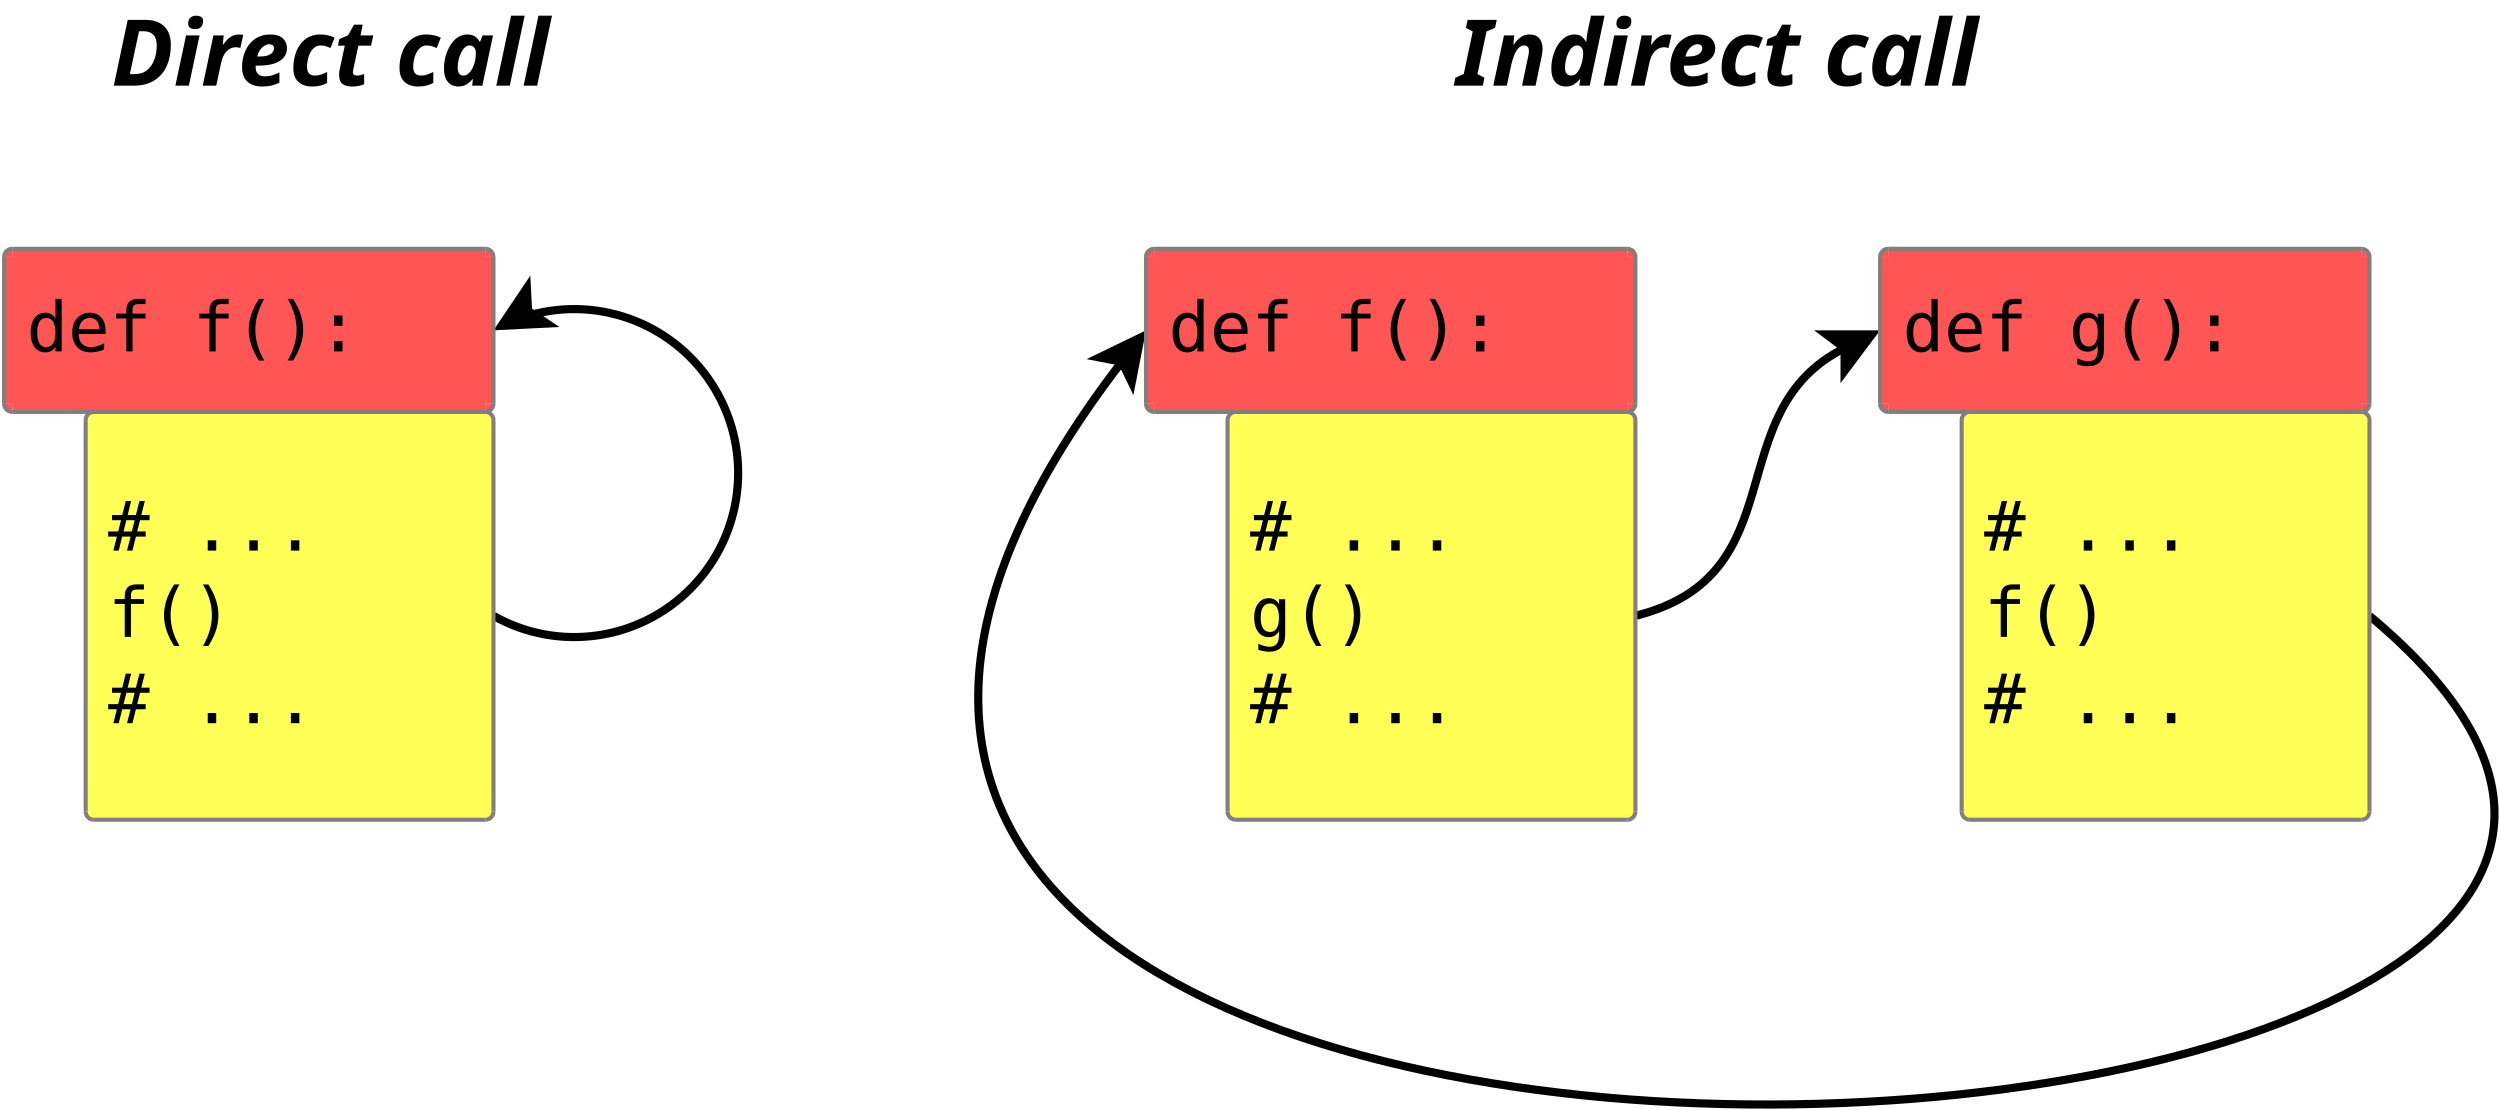
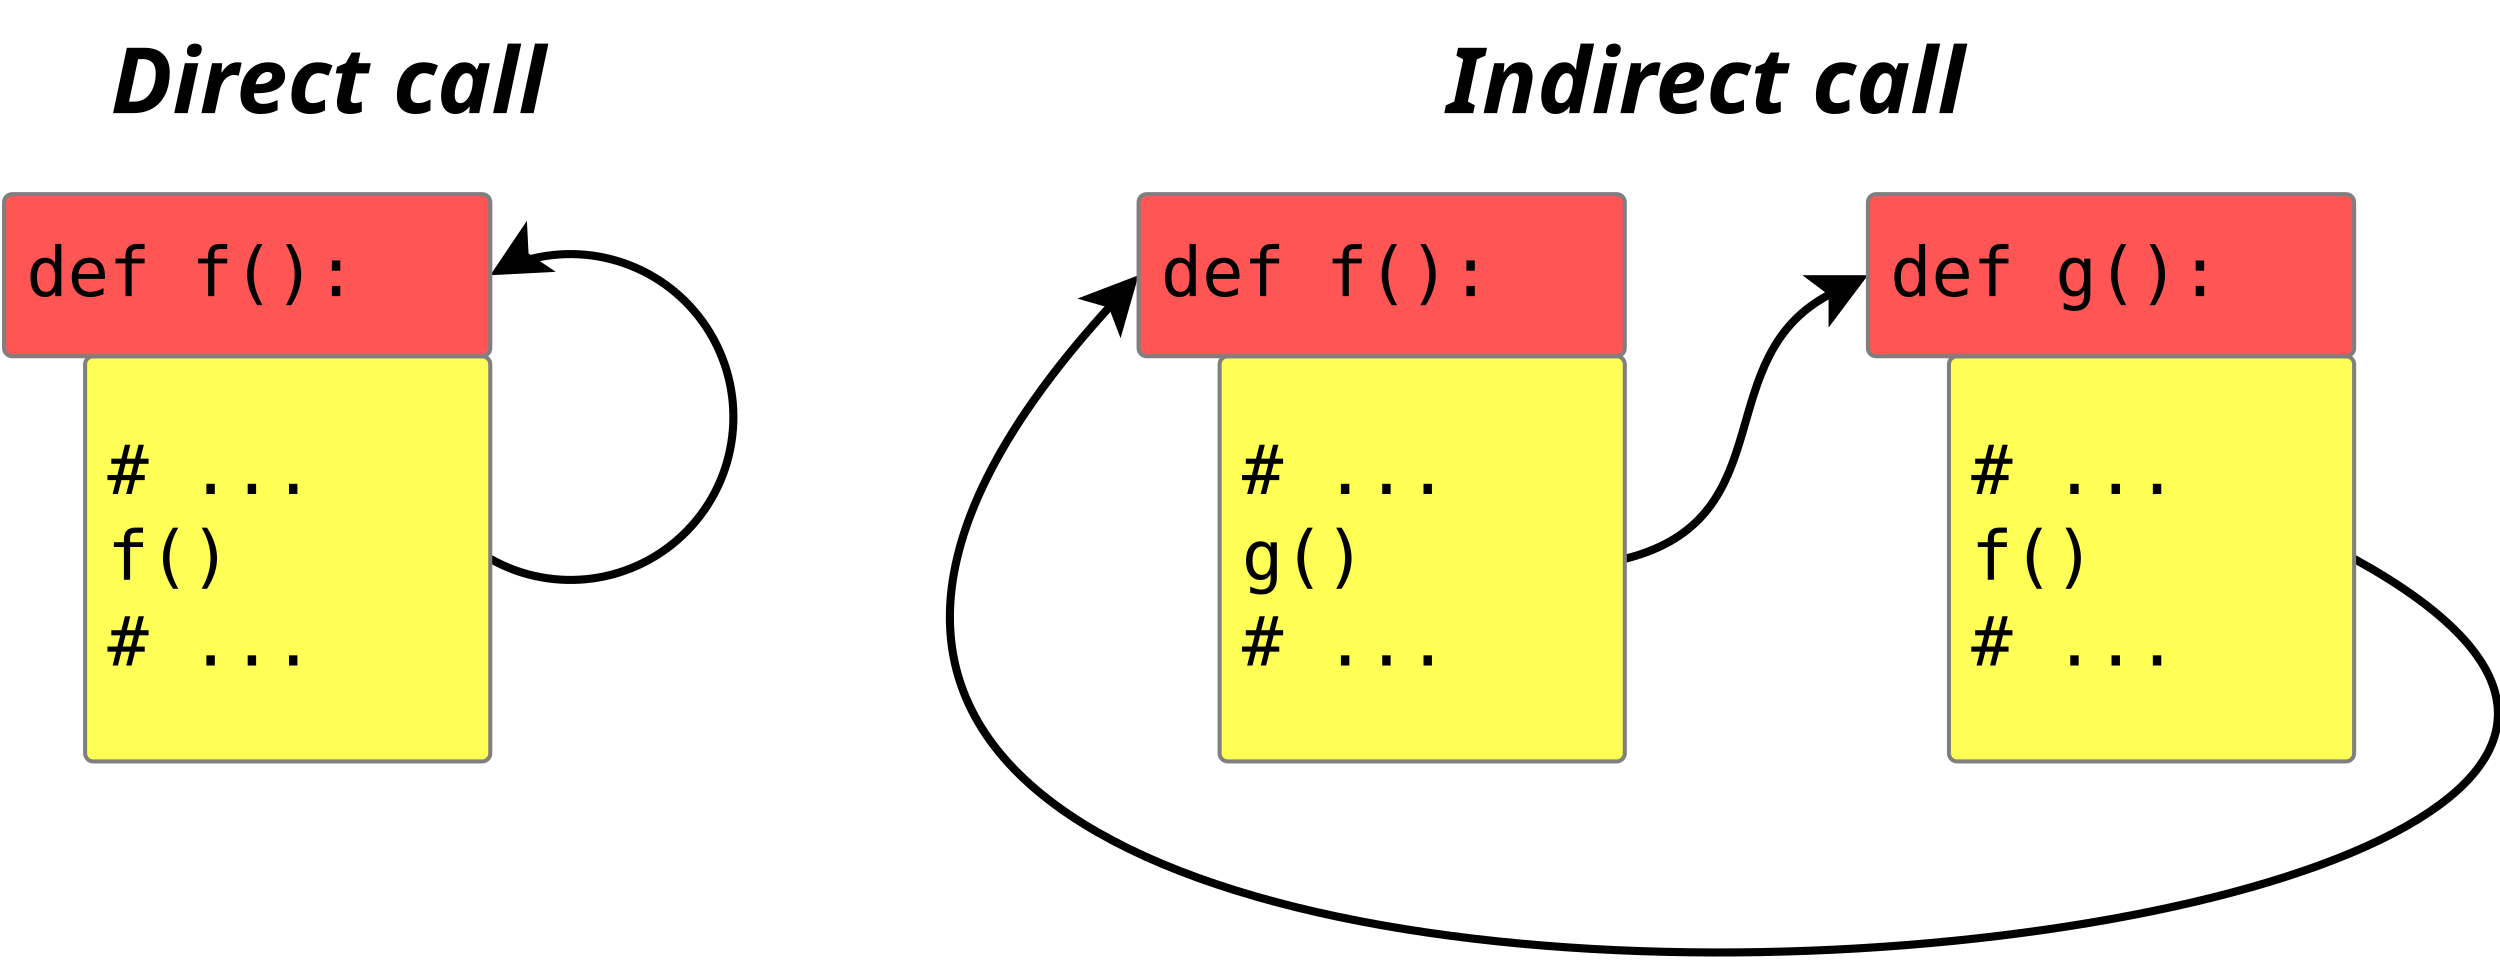
- <svg xmlns="http://www.w3.org/2000/svg" viewBox="-301 79 613 272">
-   <g>
-     <path style="fill: none; fill-opacity:0; stroke-width: 2; stroke: #000000" d="M -180,230 A 40.208,40.208 0 1 0 -171.207,156.325" />
-     <polygon style="fill: #000000" points="-178.054,158.899 -171.81,149.625 -171.525,155.208 -166.888,158.329 " />
-     <polygon style="fill: none; fill-opacity:0; stroke-width: 2; stroke: #000000" points="-178.054,158.899 -171.81,149.625 -171.525,155.208 -166.888,158.329 " />
-   </g>
-   <g>
-     <path style="fill: none; fill-opacity:0; stroke-width: 2; stroke: #000000" d="M 280 230 C 460,380 -220,420 -25.936,167.717" />
-     <polygon style="fill: #000000" points="-21.363,161.772 -23.497,172.747 -25.936,167.717 -31.424,166.65 " />
-     <polygon style="fill: none; fill-opacity:0; stroke-width: 2; stroke: #000000" points="-21.363,161.772 -23.497,172.747 -25.936,167.717 -31.424,166.65 " />
-   </g>
-   <g>
-     <path style="fill: none; fill-opacity:0; stroke-width: 2; stroke: #000000" d="M 100 230 C 140,220 120,180 151.292,164.354" />
-     <polygon style="fill: #000000" points="158,161 151.292,169.944 151.292,164.354 146.82,161 " />
-     <polygon style="fill: none; fill-opacity:0; stroke-width: 2; stroke: #000000" points="158,161 151.292,169.944 151.292,164.354 146.82,161 " />
-   </g>
-   <g>
-     <rect style="fill: #ffff55" x="-278" y="180" width="96" height="100" />
-     <path style="fill: #ffff55" d="M -278,180 A 2,2 0 0 0 -280,182 L -278,182 z" />
-     <path style="fill: #ffff55" d="M -180,182 A 2,2 0 0 0 -182,180 L -182,182 z" />
-     <rect style="fill: #ffff55" x="-280" y="182" width="100" height="96" />
-     <path style="fill: #ffff55" d="M -280,278 A 2,2 0 0 0 -278,280 L -278,278 z" />
-     <path style="fill: #ffff55" d="M -182,280 A 2,2 0 0 0 -180,278 L -182,278 z" />
-     <line style="fill: none; fill-opacity:0; stroke-width: 1; stroke: #7f7f7f" x1="-278" y1="180" x2="-182" y2="180" />
-     <line style="fill: none; fill-opacity:0; stroke-width: 1; stroke: #7f7f7f" x1="-278" y1="280" x2="-182" y2="280" />
-     <path style="fill: none; fill-opacity:0; stroke-width: 1; stroke: #7f7f7f" d="M -278,180 A 2,2 0 0 0 -280,182" />
-     <path style="fill: none; fill-opacity:0; stroke-width: 1; stroke: #7f7f7f" d="M -180,182 A 2,2 0 0 0 -182,180" />
-     <line style="fill: none; fill-opacity:0; stroke-width: 1; stroke: #7f7f7f" x1="-280" y1="182" x2="-280" y2="278" />
-     <line style="fill: none; fill-opacity:0; stroke-width: 1; stroke: #7f7f7f" x1="-180" y1="182" x2="-180" y2="278" />
-     <path style="fill: none; fill-opacity:0; stroke-width: 1; stroke: #7f7f7f" d="M -280,278 A 2,2 0 0 0 -278,280" />
-     <path style="fill: none; fill-opacity:0; stroke-width: 1; stroke: #7f7f7f" d="M -182,280 A 2,2 0 0 0 -180,278" />
-     <text font-size="16.933" style="fill: #000000;text-anchor:start;font-family:monospace;font-style:normal;font-weight:normal" x="-274.5" y="214">
-       <tspan x="-274.5" y="214"># ...</tspan>
-       <tspan x="-274.5" y="235.167">f()</tspan>
-       <tspan x="-274.5" y="256.333"># ...</tspan>
+ <svg xmlns="http://www.w3.org/2000/svg" width="31cm" height="12cm" viewBox="-301 95 617 233">
+   <g id="Background" />
+   <g id="Background">
+     <g>
+       <path style="fill: none; stroke-opacity: 1; stroke-width: 2; stroke: #000000" d="M -180,230 A 40.208,40.208 0 1 0 -171.207,156.325" />
+       <polygon style="fill: #000000; fill-opacity: 1; stroke-opacity: 1; stroke-width: 2; stroke: #000000" fill-rule="evenodd" points="-178.054,158.899 -171.81,149.625 -171.525,155.208 -166.888,158.329 " />
+     </g>
+     <g>
+       <path style="fill: none; stroke-opacity: 1; stroke-width: 2; stroke: #000000" d="M 280 230 C 480,340 -240,400 -26.579,167.177" />
+       <polygon style="fill: #000000; fill-opacity: 1; stroke-opacity: 1; stroke-width: 2; stroke: #000000" fill-rule="evenodd" points="-21.511,161.648 -24.582,172.398 -26.579,167.177 -31.954,165.641 " />
+     </g>
+     <g>
+       <path style="fill: none; stroke-opacity: 1; stroke-width: 2; stroke: #000000" d="M 100 230 C 140,220 120,180 151.292,164.354" />
+       <polygon style="fill: #000000; fill-opacity: 1; stroke-opacity: 1; stroke-width: 2; stroke: #000000" fill-rule="evenodd" points="158,161 151.292,169.944 151.292,164.354 146.82,161 " />
+     </g>
+     <g>
+       <rect style="fill: #ffff55; fill-opacity: 1; stroke-opacity: 1; stroke-width: 1; stroke: #7f7f7f" x="-280" y="180" width="100" height="100" rx="2" ry="2" />
+       <text font-size="16.933" style="fill: #000000; fill-opacity: 1; stroke: none;text-anchor:start;font-family:monospace;font-style:normal;font-weight:normal" x="-274.5" y="214">
+         <tspan x="-274.5" y="214"># ...</tspan>
+         <tspan x="-274.5" y="235.167">f()</tspan>
+         <tspan x="-274.5" y="256.333"># ...</tspan>
+       </text>
+     </g>
+     <g>
+       <rect style="fill: #ff5555; fill-opacity: 1; stroke-opacity: 1; stroke-width: 1; stroke: #7f7f7f" x="-300" y="140" width="120" height="40" rx="2" ry="2" />
+       <text font-size="16.933" style="fill: #000000; fill-opacity: 1; stroke: none;text-anchor:start;font-family:monospace;font-style:normal;font-weight:normal" x="-294.5" y="165.167">
+         <tspan x="-294.5" y="165.167">def f():</tspan>
+       </text>
+     </g>
+     <g>
+       <rect style="fill: #ffff55; fill-opacity: 1; stroke-opacity: 1; stroke-width: 1; stroke: #7f7f7f" x="0" y="180" width="100" height="100" rx="2" ry="2" />
+       <text font-size="16.933" style="fill: #000000; fill-opacity: 1; stroke: none;text-anchor:start;font-family:monospace;font-style:normal;font-weight:normal" x="5.5" y="214">
+         <tspan x="5.5" y="214"># ...</tspan>
+         <tspan x="5.5" y="235.167">g()</tspan>
+         <tspan x="5.5" y="256.333"># ...</tspan>
+       </text>
+     </g>
+     <g>
+       <rect style="fill: #ff5555; fill-opacity: 1; stroke-opacity: 1; stroke-width: 1; stroke: #7f7f7f" x="-20" y="140" width="120" height="40" rx="2" ry="2" />
+       <text font-size="16.933" style="fill: #000000; fill-opacity: 1; stroke: none;text-anchor:start;font-family:monospace;font-style:normal;font-weight:normal" x="-14.5" y="165.167">
+         <tspan x="-14.5" y="165.167">def f():</tspan>
+       </text>
+     </g>
+     <g>
+       <rect style="fill: #ffff55; fill-opacity: 1; stroke-opacity: 1; stroke-width: 1; stroke: #7f7f7f" x="180" y="180" width="100" height="100" rx="2" ry="2" />
+       <text font-size="16.933" style="fill: #000000; fill-opacity: 1; stroke: none;text-anchor:start;font-family:monospace;font-style:normal;font-weight:normal" x="185.5" y="214">
+         <tspan x="185.5" y="214"># ...</tspan>
+         <tspan x="185.5" y="235.167">f()</tspan>
+         <tspan x="185.5" y="256.333"># ...</tspan>
+       </text>
+     </g>
+     <g>
+       <rect style="fill: #ff5555; fill-opacity: 1; stroke-opacity: 1; stroke-width: 1; stroke: #7f7f7f" x="160" y="140" width="120" height="40" rx="2" ry="2" />
+       <text font-size="16.933" style="fill: #000000; fill-opacity: 1; stroke: none;text-anchor:start;font-family:monospace;font-style:normal;font-weight:normal" x="165.5" y="165.167">
+         <tspan x="165.5" y="165.167">def g():</tspan>
+       </text>
+     </g>
+     <text font-size="22.578" style="fill: #000000; fill-opacity: 1; stroke: none;text-anchor:middle;font-family:sans-serif;font-style:italic;font-weight:700" x="-220" y="120">
+       <tspan x="-220" y="120">Direct call</tspan>
+     </text>
+     <text font-size="22.578" style="fill: #000000; fill-opacity: 1; stroke: none;text-anchor:middle;font-family:sans-serif;font-style:italic;font-weight:700" x="120" y="120">
+       <tspan x="120" y="120">Indirect call</tspan>
    </text>
  </g>
-   <g>
-     <rect style="fill: #ff5555" x="-298" y="140" width="116" height="40" />
-     <path style="fill: #ff5555" d="M -298,140 A 2,2 0 0 0 -300,142 L -298,142 z" />
-     <path style="fill: #ff5555" d="M -180,142 A 2,2 0 0 0 -182,140 L -182,142 z" />
-     <rect style="fill: #ff5555" x="-300" y="142" width="120" height="36" />
-     <path style="fill: #ff5555" d="M -300,178 A 2,2 0 0 0 -298,180 L -298,178 z" />
-     <path style="fill: #ff5555" d="M -182,180 A 2,2 0 0 0 -180,178 L -182,178 z" />
-     <line style="fill: none; fill-opacity:0; stroke-width: 1; stroke: #7f7f7f" x1="-298" y1="140" x2="-182" y2="140" />
-     <line style="fill: none; fill-opacity:0; stroke-width: 1; stroke: #7f7f7f" x1="-298" y1="180" x2="-182" y2="180" />
-     <path style="fill: none; fill-opacity:0; stroke-width: 1; stroke: #7f7f7f" d="M -298,140 A 2,2 0 0 0 -300,142" />
-     <path style="fill: none; fill-opacity:0; stroke-width: 1; stroke: #7f7f7f" d="M -180,142 A 2,2 0 0 0 -182,140" />
-     <line style="fill: none; fill-opacity:0; stroke-width: 1; stroke: #7f7f7f" x1="-300" y1="142" x2="-300" y2="178" />
-     <line style="fill: none; fill-opacity:0; stroke-width: 1; stroke: #7f7f7f" x1="-180" y1="142" x2="-180" y2="178" />
-     <path style="fill: none; fill-opacity:0; stroke-width: 1; stroke: #7f7f7f" d="M -300,178 A 2,2 0 0 0 -298,180" />
-     <path style="fill: none; fill-opacity:0; stroke-width: 1; stroke: #7f7f7f" d="M -182,180 A 2,2 0 0 0 -180,178" />
-     <text font-size="16.933" style="fill: #000000;text-anchor:start;font-family:monospace;font-style:normal;font-weight:normal" x="-294.5" y="165.167">
-       <tspan x="-294.5" y="165.167">def f():</tspan>
-     </text>
-   </g>
-   <g>
-     <rect style="fill: #ffff55" x="2" y="180" width="96" height="100" />
-     <path style="fill: #ffff55" d="M 2,180 A 2,2 0 0 0 0,182 L 2,182 z" />
-     <path style="fill: #ffff55" d="M 100,182 A 2,2 0 0 0 98,180 L 98,182 z" />
-     <rect style="fill: #ffff55" x="0" y="182" width="100" height="96" />
-     <path style="fill: #ffff55" d="M 0,278 A 2,2 0 0 0 2,280 L 2,278 z" />
-     <path style="fill: #ffff55" d="M 98,280 A 2,2 0 0 0 100,278 L 98,278 z" />
-     <line style="fill: none; fill-opacity:0; stroke-width: 1; stroke: #7f7f7f" x1="2" y1="180" x2="98" y2="180" />
-     <line style="fill: none; fill-opacity:0; stroke-width: 1; stroke: #7f7f7f" x1="2" y1="280" x2="98" y2="280" />
-     <path style="fill: none; fill-opacity:0; stroke-width: 1; stroke: #7f7f7f" d="M 2,180 A 2,2 0 0 0 0,182" />
-     <path style="fill: none; fill-opacity:0; stroke-width: 1; stroke: #7f7f7f" d="M 100,182 A 2,2 0 0 0 98,180" />
-     <line style="fill: none; fill-opacity:0; stroke-width: 1; stroke: #7f7f7f" x1="0" y1="182" x2="0" y2="278" />
-     <line style="fill: none; fill-opacity:0; stroke-width: 1; stroke: #7f7f7f" x1="100" y1="182" x2="100" y2="278" />
-     <path style="fill: none; fill-opacity:0; stroke-width: 1; stroke: #7f7f7f" d="M 0,278 A 2,2 0 0 0 2,280" />
-     <path style="fill: none; fill-opacity:0; stroke-width: 1; stroke: #7f7f7f" d="M 98,280 A 2,2 0 0 0 100,278" />
-     <text font-size="16.933" style="fill: #000000;text-anchor:start;font-family:monospace;font-style:normal;font-weight:normal" x="5.5" y="214">
-       <tspan x="5.5" y="214"># ...</tspan>
-       <tspan x="5.5" y="235.167">g()</tspan>
-       <tspan x="5.5" y="256.333"># ...</tspan>
-     </text>
-   </g>
-   <g>
-     <rect style="fill: #ff5555" x="-18" y="140" width="116" height="40" />
-     <path style="fill: #ff5555" d="M -18,140 A 2,2 0 0 0 -20,142 L -18,142 z" />
-     <path style="fill: #ff5555" d="M 100,142 A 2,2 0 0 0 98,140 L 98,142 z" />
-     <rect style="fill: #ff5555" x="-20" y="142" width="120" height="36" />
-     <path style="fill: #ff5555" d="M -20,178 A 2,2 0 0 0 -18,180 L -18,178 z" />
-     <path style="fill: #ff5555" d="M 98,180 A 2,2 0 0 0 100,178 L 98,178 z" />
-     <line style="fill: none; fill-opacity:0; stroke-width: 1; stroke: #7f7f7f" x1="-18" y1="140" x2="98" y2="140" />
-     <line style="fill: none; fill-opacity:0; stroke-width: 1; stroke: #7f7f7f" x1="-18" y1="180" x2="98" y2="180" />
-     <path style="fill: none; fill-opacity:0; stroke-width: 1; stroke: #7f7f7f" d="M -18,140 A 2,2 0 0 0 -20,142" />
-     <path style="fill: none; fill-opacity:0; stroke-width: 1; stroke: #7f7f7f" d="M 100,142 A 2,2 0 0 0 98,140" />
-     <line style="fill: none; fill-opacity:0; stroke-width: 1; stroke: #7f7f7f" x1="-20" y1="142" x2="-20" y2="178" />
-     <line style="fill: none; fill-opacity:0; stroke-width: 1; stroke: #7f7f7f" x1="100" y1="142" x2="100" y2="178" />
-     <path style="fill: none; fill-opacity:0; stroke-width: 1; stroke: #7f7f7f" d="M -20,178 A 2,2 0 0 0 -18,180" />
-     <path style="fill: none; fill-opacity:0; stroke-width: 1; stroke: #7f7f7f" d="M 98,180 A 2,2 0 0 0 100,178" />
-     <text font-size="16.933" style="fill: #000000;text-anchor:start;font-family:monospace;font-style:normal;font-weight:normal" x="-14.5" y="165.167">
-       <tspan x="-14.5" y="165.167">def f():</tspan>
-     </text>
-   </g>
-   <g>
-     <rect style="fill: #ffff55" x="182" y="180" width="96" height="100" />
-     <path style="fill: #ffff55" d="M 182,180 A 2,2 0 0 0 180,182 L 182,182 z" />
-     <path style="fill: #ffff55" d="M 280,182 A 2,2 0 0 0 278,180 L 278,182 z" />
-     <rect style="fill: #ffff55" x="180" y="182" width="100" height="96" />
-     <path style="fill: #ffff55" d="M 180,278 A 2,2 0 0 0 182,280 L 182,278 z" />
-     <path style="fill: #ffff55" d="M 278,280 A 2,2 0 0 0 280,278 L 278,278 z" />
-     <line style="fill: none; fill-opacity:0; stroke-width: 1; stroke: #7f7f7f" x1="182" y1="180" x2="278" y2="180" />
-     <line style="fill: none; fill-opacity:0; stroke-width: 1; stroke: #7f7f7f" x1="182" y1="280" x2="278" y2="280" />
-     <path style="fill: none; fill-opacity:0; stroke-width: 1; stroke: #7f7f7f" d="M 182,180 A 2,2 0 0 0 180,182" />
-     <path style="fill: none; fill-opacity:0; stroke-width: 1; stroke: #7f7f7f" d="M 280,182 A 2,2 0 0 0 278,180" />
-     <line style="fill: none; fill-opacity:0; stroke-width: 1; stroke: #7f7f7f" x1="180" y1="182" x2="180" y2="278" />
-     <line style="fill: none; fill-opacity:0; stroke-width: 1; stroke: #7f7f7f" x1="280" y1="182" x2="280" y2="278" />
-     <path style="fill: none; fill-opacity:0; stroke-width: 1; stroke: #7f7f7f" d="M 180,278 A 2,2 0 0 0 182,280" />
-     <path style="fill: none; fill-opacity:0; stroke-width: 1; stroke: #7f7f7f" d="M 278,280 A 2,2 0 0 0 280,278" />
-     <text font-size="16.933" style="fill: #000000;text-anchor:start;font-family:monospace;font-style:normal;font-weight:normal" x="185.5" y="214">
-       <tspan x="185.5" y="214"># ...</tspan>
-       <tspan x="185.5" y="235.167">f()</tspan>
-       <tspan x="185.5" y="256.333"># ...</tspan>
-     </text>
-   </g>
-   <g>
-     <rect style="fill: #ff5555" x="162" y="140" width="116" height="40" />
-     <path style="fill: #ff5555" d="M 162,140 A 2,2 0 0 0 160,142 L 162,142 z" />
-     <path style="fill: #ff5555" d="M 280,142 A 2,2 0 0 0 278,140 L 278,142 z" />
-     <rect style="fill: #ff5555" x="160" y="142" width="120" height="36" />
-     <path style="fill: #ff5555" d="M 160,178 A 2,2 0 0 0 162,180 L 162,178 z" />
-     <path style="fill: #ff5555" d="M 278,180 A 2,2 0 0 0 280,178 L 278,178 z" />
-     <line style="fill: none; fill-opacity:0; stroke-width: 1; stroke: #7f7f7f" x1="162" y1="140" x2="278" y2="140" />
-     <line style="fill: none; fill-opacity:0; stroke-width: 1; stroke: #7f7f7f" x1="162" y1="180" x2="278" y2="180" />
-     <path style="fill: none; fill-opacity:0; stroke-width: 1; stroke: #7f7f7f" d="M 162,140 A 2,2 0 0 0 160,142" />
-     <path style="fill: none; fill-opacity:0; stroke-width: 1; stroke: #7f7f7f" d="M 280,142 A 2,2 0 0 0 278,140" />
-     <line style="fill: none; fill-opacity:0; stroke-width: 1; stroke: #7f7f7f" x1="160" y1="142" x2="160" y2="178" />
-     <line style="fill: none; fill-opacity:0; stroke-width: 1; stroke: #7f7f7f" x1="280" y1="142" x2="280" y2="178" />
-     <path style="fill: none; fill-opacity:0; stroke-width: 1; stroke: #7f7f7f" d="M 160,178 A 2,2 0 0 0 162,180" />
-     <path style="fill: none; fill-opacity:0; stroke-width: 1; stroke: #7f7f7f" d="M 278,180 A 2,2 0 0 0 280,178" />
-     <text font-size="16.933" style="fill: #000000;text-anchor:start;font-family:monospace;font-style:normal;font-weight:normal" x="165.5" y="165.167">
-       <tspan x="165.5" y="165.167">def g():</tspan>
-     </text>
-   </g>
-   <text font-size="22.578" style="fill: #000000;text-anchor:middle;font-family:sans-serif;font-style:italic;font-weight:700" x="-220" y="100">
-     <tspan x="-220" y="100">Direct call</tspan>
-   </text>
-   <text font-size="22.578" style="fill: #000000;text-anchor:middle;font-family:sans-serif;font-style:italic;font-weight:700" x="120" y="100">
-     <tspan x="120" y="100">Indirect call</tspan>
-   </text>
</svg>
